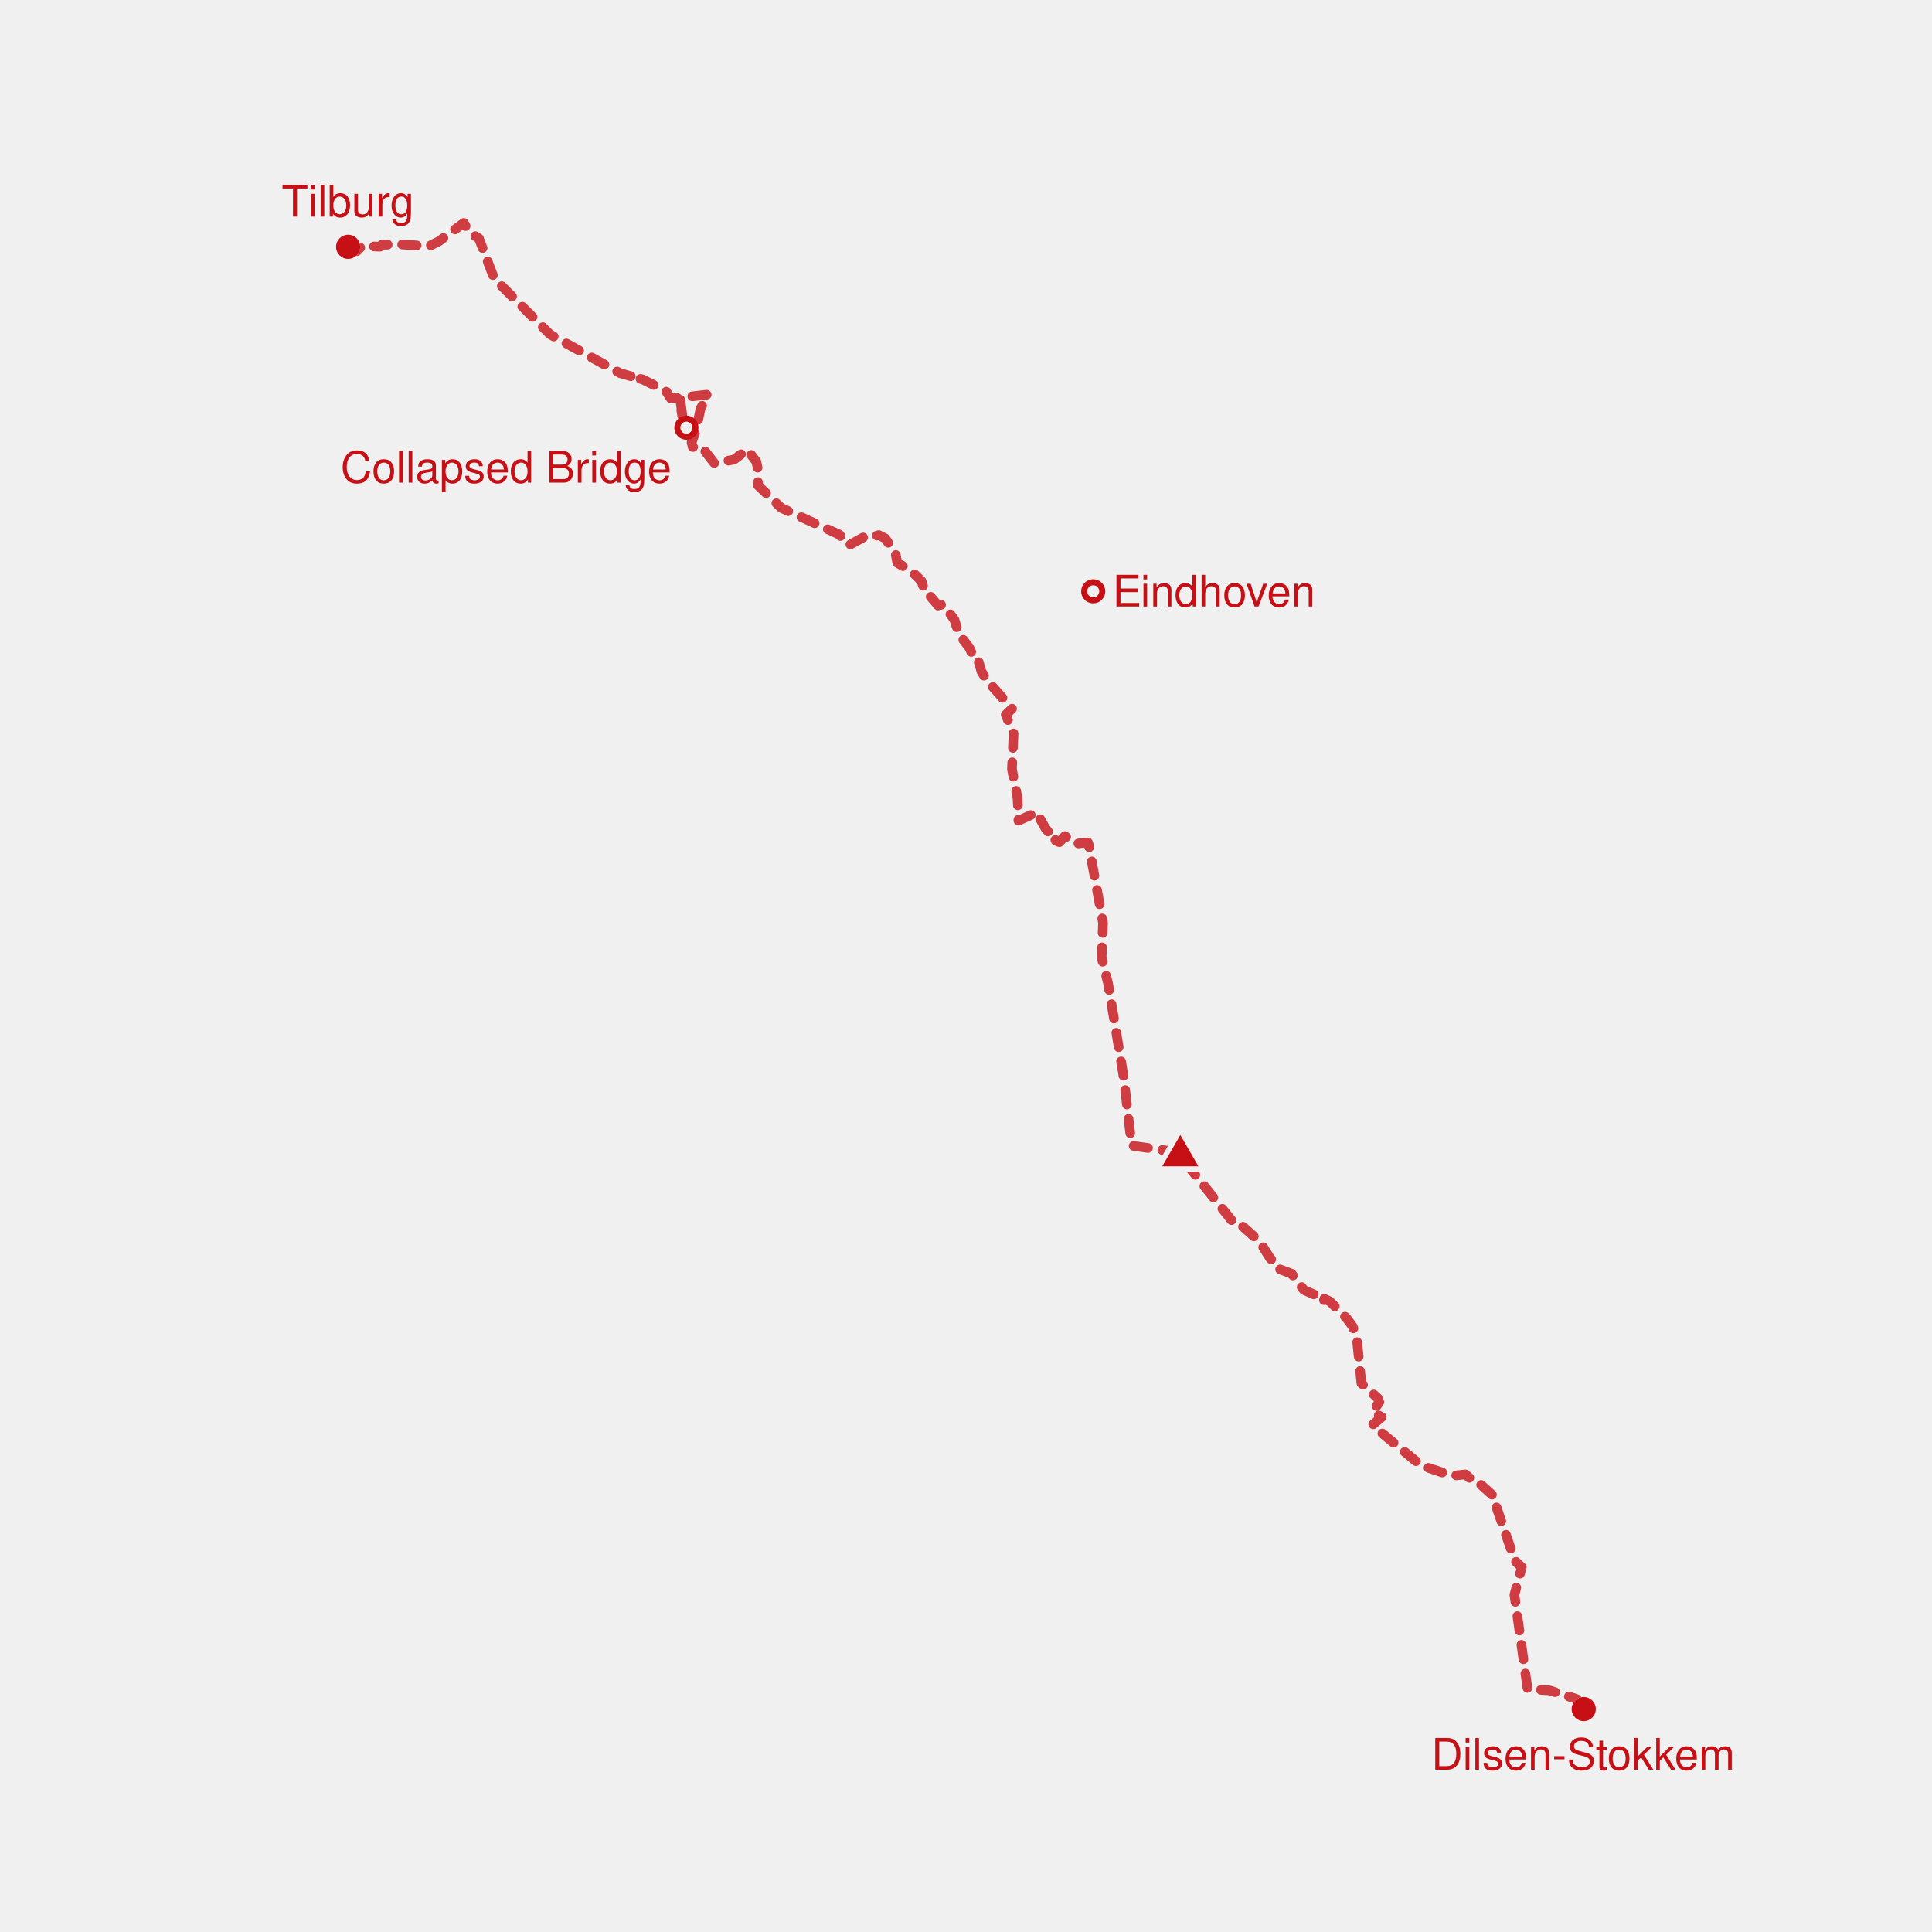
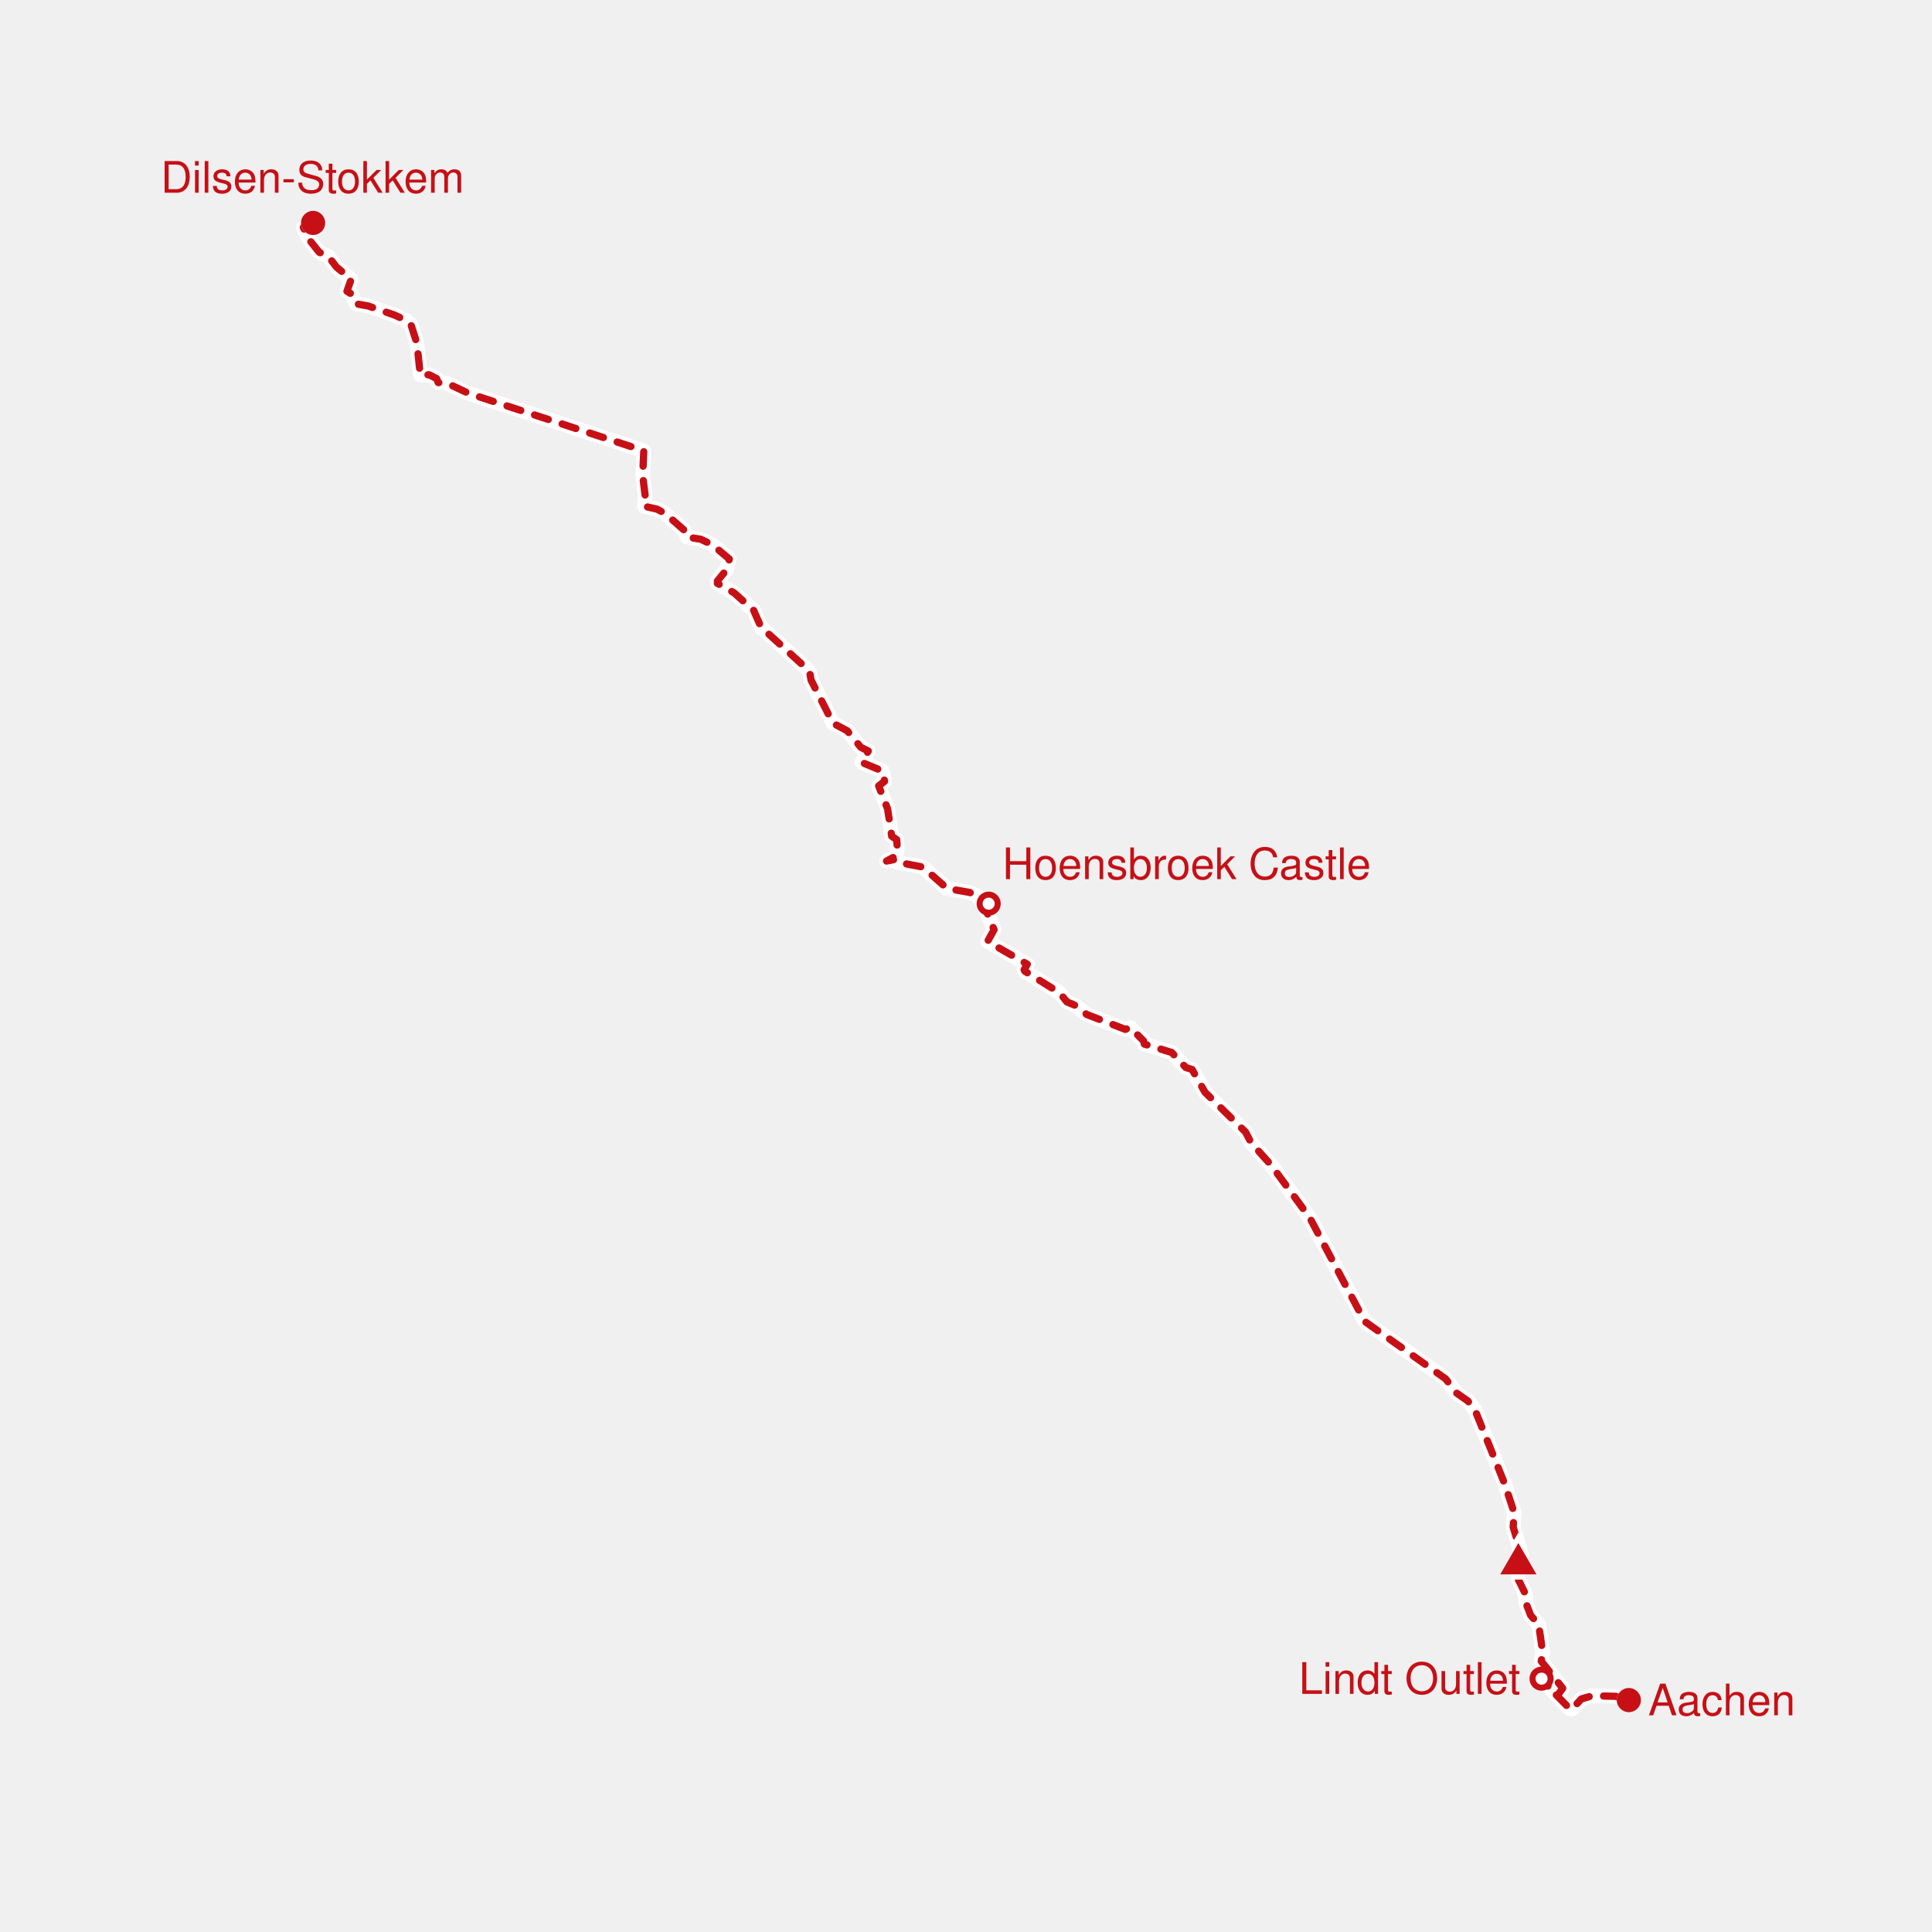
<svg xmlns="http://www.w3.org/2000/svg" version="1.1" viewBox="0 0 800 800">
+   <style>
+     .lineBackground {
+       fill: none;
+       stroke-width: 6;
+       stroke: #FFFFFF;
+       stroke-linejoin: round;
+       stroke-linecap: round;
+     }
+   </style>
  <style>
    .line {
      fill: none;
-       stroke-width: 4;
+       stroke-width: 3;
      stroke: #C61016;
-       stroke-opacity: 0.8;
      stroke-linejoin: round;
      stroke-dasharray: 6 6;
      stroke-linecap: round;
    }
  </style>
  <style>
    .flying {
      stroke-dasharray: 2 8;
    }
  </style>
  <style>
    .ferry {
      stroke-dasharray: 2 12;
    }
  </style>
  <style>
    .stage {
      r: 5;
      fill: #C61016;
    }
  </style>
  <style>
    .home {
      fill: #C61016;
    }
  </style>
  <style>
    .partialAttendance {
      opacity: 0.5;
    }
  </style>
  <style>
    .dayStop {
      r: 3.75;
      fill: none;
      stroke: #C61016;
      stroke-width: 2.5;
    }
  </style>
  <style>
    .label {
      font-family: Helvetica;
      font-size: 18px;
      fill: #C61016;
    }
  </style>
  <style>
    .labelRect {
      display: none;
    }
  </style>
  <style>
    .elevationMarker {
      fill: #C61016;
    }
  </style>
  <defs>
-     <mask id="SvgjsMask1005">
+     <mask id="SvgjsMask1006">
      <rect width="800" height="800" x="0" y="0" fill="white" />
-       <circle r="5" cx="144.157" cy="102.196" fill="black" />
-       <circle r="5" cx="655.784" cy="707.692" fill="black" />
-       <circle r="3.5" cx="284.219" cy="177.093" fill="black" />
-       <circle r="3.5" cx="452.681" cy="244.842" fill="black" />
-       <polygon points="488.748,469.959 481.248,482.95 496.248,482.95" transform="matrix(1.5,0,0,1.5,-244.3738,-239.3098)" fill="black" />
+       <circle r="5" cx="129.645" cy="92.308" fill="black" />
+       <circle r="5" cx="674.465" cy="703.968" fill="black" />
+       <circle r="3.5" cx="409.389" cy="374.192" fill="black" />
+       <circle r="3.5" cx="638.33" cy="695.091" fill="black" />
+       <polygon points="628.717,638.921 621.217,651.911 636.217,651.911" transform="matrix(1.5,0,0,1.5,-314.3586,-323.7906)" fill="black" />
    </mask>
  </defs>
-   <path d="M144.157 102.196L147.839 103.948L149.892 101.827L157.323 102.149L158.116 101.351L165.836 101.196L177.668 101.934L181.772 99.897L192.041 92.308L194.39 96.287L198.309 98.718L204.614 115.311L227.79 138.495L256.759 154.517L262.878 156.254L263.138 157.706L263.849 156.552L266.035 157.099L275.733 161.907L277.719 164.953L281.327 164.751L282.468 172.068L283.972 176.387L282.572 172.235L281.579 164.679L293.3 163.37L290.077 169.201L288.225 178.207L286.357 183.203L286.832 185.095L290.558 185.059L295.774 191.779L303.895 190.328L309.422 186.177L313.163 191.137L313.948 194.752L313.823 200.948L323.484 210.306L347.511 221.338L351.401 225.843L358.321 222.039L360.269 222.491L363.9 221.575L366.574 222.931L370.79 229.099L371.561 233.069L377.31 236.408L381.585 240.627L383.252 245.878L385.008 246.686L388.423 250.726L390.55 250.251L395.203 256.642L397.107 262.652L401.382 268.211L403.597 273.068L404.953 273.068L406.383 278.008L408.487 281.511L419.074 293.443L416.452 295.959L419.697 303.758L419.023 318.532L421.349 330.444L421.705 339.827L427.484 337.194L428.18 339.352L430.514 338.724L432.811 342.91L436.582 347.417L437.241 347.073L436.715 347.287L437.152 348.117L438.679 348.734L440.938 346.208L445.258 349.386L450.481 348.852L450.822 349.777L456.734 382.083L456.171 396.54L458.875 407.416L465.351 446.34L468.603 474.388L485.385 476.766L488.259 478.103L510.464 505.91L512.168 505.697L521.555 514.057L525.964 521.079L529.068 523.987L529.135 525.276L534.825 527.415L539.907 534.164L544.797 536.303L546.561 538.986L548.139 538.655L548.368 537.804L550.695 538.891L557.778 546.064L560.104 549.254L561.756 553.531L563.727 572.774L570.536 578.985L571.144 580.615L568.298 584.712L572.144 586.791L568.217 590.144L588.443 606.777L601.254 611.073L606.825 610.518L611.834 614.896L613.308 614.885L618.954 619.959L618.717 621.41L627.318 646.337L630.119 648.967L627.081 660.347L632.534 699.41L641.692 699.963L651.575 703.109L652.968 703.616L653.391 705.866L655.376 706.42L655.784 707.692 " class="line bicycling" mask="url(#SvgjsMask1005)" />
-   <circle r="5" cx="144.157" cy="102.196" class="stage" />
-   <circle r="5" cx="655.784" cy="707.692" class="stage" />
-   <circle r="3.5" cx="284.219" cy="177.093" class="dayStop" />
-   <circle r="3.5" cx="452.681" cy="244.842" class="dayStop" />
-   <polygon points="488.748,469.959 481.248,482.95 496.248,482.95" class="elevationMarker" />
-   <rect width="137.52" height="21.6" x="141.042" y="182.749" opacity="0.2" fill="green" class="labelRect" />
-   <text x="141.042" y="199.851" class="label">
-     <tspan dy="0" x="141.042">Collapsed Bridge</tspan>
+   <path d="M129.645 92.308L129.368 93.678L125.596 94.119L127.905 99.088L132.185 104.447L135.971 106.21L139.296 110.541L145.407 115.68L143.668 120.599L145.361 121.627L147.516 125.836L152.349 126.668L163.386 130.46L167.712 132.467L170.267 134.742L172.637 142.131L174.023 155.268L177.732 155.195L180.765 156.736L181.473 158.424L185.198 158.718L193.911 162.827L266.581 186.65L266.119 196.897L267.166 205.407L266.843 209.637L272.076 210.835L275.417 212.62L283.205 219.441L284.529 222.4L290.148 223.28L295.104 225.651L302 231.494L300.723 236.066L297.075 240.563L297.059 241.541L304.001 245.501L312.098 252.785L315.1 259.629L333.541 276.394L335.326 278.544L335.834 281.599L344.916 299.46L350.827 302.587L356.43 309.428L359.539 310.967L356.83 315.681L365.497 319.297L366.282 323.523L363.834 325.428L367.544 334.954L369.237 346.262L371.3 347.654L371.577 351.463L371.069 354.418L367.097 356.543L370.114 355.957L370.576 356.811L382.09 359.034L392.188 367.897L401.485 369.533L404.579 370.852L408.258 375.784L407.335 374.295L407.766 372.634L409.567 374.27L407.504 372.708L407.012 373.733L411.614 384.988L408.936 389.798L425.375 399.269L424.067 401.564L424.39 402.174L438.767 411.108L441.784 414.842L445.433 416.404L450.035 420.09L465.951 426.24L468.029 425.483L473.509 430.999L473.863 432.341L485.193 435.806L491.011 442.028L493.628 442.858L498.939 452.252L515.763 468.769L518.057 473.185L526.292 482.381L542.316 504.186L565.098 547.174L598.593 570.941L603.242 576.912L607.798 580.105L610.738 583.809L622.991 614.269L626.993 626.377L626.578 632.321L629.995 643.649L628.733 646.352L628.733 654.073L631.565 659.87L631.75 663.547L633.812 668.856L637.122 672.68L638.815 684.368L638.199 687.85L647.081 699.074L644.972 701.947L638.476 695.763L650.037 707.595L650.96 707.692L654.778 703.505L659.272 702.19L668.985 702.409L674.465 703.968 " class="lineBackground" />
+   <path d="M129.645 92.308L129.368 93.678L125.596 94.119L127.905 99.088L132.185 104.447L135.971 106.21L139.296 110.541L145.407 115.68L143.668 120.599L145.361 121.627L147.516 125.836L152.349 126.668L163.386 130.46L167.712 132.467L170.267 134.742L172.637 142.131L174.023 155.268L177.732 155.195L180.765 156.736L181.473 158.424L185.198 158.718L193.911 162.827L266.581 186.65L266.119 196.897L267.166 205.407L266.843 209.637L272.076 210.835L275.417 212.62L283.205 219.441L284.529 222.4L290.148 223.28L295.104 225.651L302 231.494L300.723 236.066L297.075 240.563L297.059 241.541L304.001 245.501L312.098 252.785L315.1 259.629L333.541 276.394L335.326 278.544L335.834 281.599L344.916 299.46L350.827 302.587L356.43 309.428L359.539 310.967L356.83 315.681L365.497 319.297L366.282 323.523L363.834 325.428L367.544 334.954L369.237 346.262L371.3 347.654L371.577 351.463L371.069 354.418L367.097 356.543L370.114 355.957L370.576 356.811L382.09 359.034L392.188 367.897L401.485 369.533L404.579 370.852L408.258 375.784L407.335 374.295L407.766 372.634L409.567 374.27L407.504 372.708L407.012 373.733L411.614 384.988L408.936 389.798L425.375 399.269L424.067 401.564L424.39 402.174L438.767 411.108L441.784 414.842L445.433 416.404L450.035 420.09L465.951 426.24L468.029 425.483L473.509 430.999L473.863 432.341L485.193 435.806L491.011 442.028L493.628 442.858L498.939 452.252L515.763 468.769L518.057 473.185L526.292 482.381L542.316 504.186L565.098 547.174L598.593 570.941L603.242 576.912L607.798 580.105L610.738 583.809L622.991 614.269L626.993 626.377L626.578 632.321L629.995 643.649L628.733 646.352L628.733 654.073L631.565 659.87L631.75 663.547L633.812 668.856L637.122 672.68L638.815 684.368L638.199 687.85L647.081 699.074L644.972 701.947L638.476 695.763L650.037 707.595L650.96 707.692L654.778 703.505L659.272 702.19L668.985 702.409L674.465 703.968 " class="line bicycling" mask="url(#SvgjsMask1006)" />
+   <circle r="5" cx="129.645" cy="92.308" class="stage" />
+   <circle r="5" cx="674.465" cy="703.968" class="stage" />
+   <circle r="3.5" cx="409.389" cy="374.192" class="dayStop" />
+   <circle r="3.5" cx="638.33" cy="695.091" class="dayStop" />
+   <polygon points="628.717,638.921 621.217,651.911 636.217,651.911" class="elevationMarker" />
+   <rect width="126.18" height="21.6" x="66.555" y="62.708" opacity="0.2" fill="green" class="labelRect" />
+   <text x="66.555" y="79.809" class="label">
+     <tspan dy="0" x="66.555">Dilsen-Stokkem</tspan>
  </text>
-   <rect width="126.18" height="21.6" x="592.694" y="715.692" opacity="0.2" fill="green" class="labelRect" />
-   <text x="592.694" y="732.794" class="label">
-     <tspan dy="0" x="592.694">Dilsen-Stokkem</tspan>
+   <rect width="153.54" height="21.6" x="415.045" y="346.935" opacity="0.2" fill="green" class="labelRect" />
+   <text x="415.045" y="364.037" class="label">
+     <tspan dy="0" x="415.045">Hoensbroek Castle</tspan>
  </text>
-   <rect width="85.5" height="21.6" x="460.681" y="234.042" opacity="0.2" fill="green" class="labelRect" />
-   <text x="460.681" y="251.144" class="label">
-     <tspan dy="0" x="460.681">Eindhoven</tspan>
+   <rect width="61.38" height="21.6" x="682.465" y="693.168" opacity="0.2" fill="green" class="labelRect" />
+   <text x="682.465" y="710.269" class="label">
+     <tspan dy="0" x="682.465">Aachen</tspan>
  </text>
-   <rect width="55.08" height="21.6" x="116.617" y="72.596" opacity="0.2" fill="green" class="labelRect" />
-   <text x="116.617" y="89.698" class="label">
-     <tspan dy="0" x="116.617">Tilburg</tspan>
+   <rect width="92.52" height="21.6" x="537.81" y="684.291" opacity="0.2" fill="green" class="labelRect" />
+   <text x="537.81" y="701.393" class="label">
+     <tspan dy="0" x="537.81">Lindt Outlet</tspan>
  </text>
</svg>
